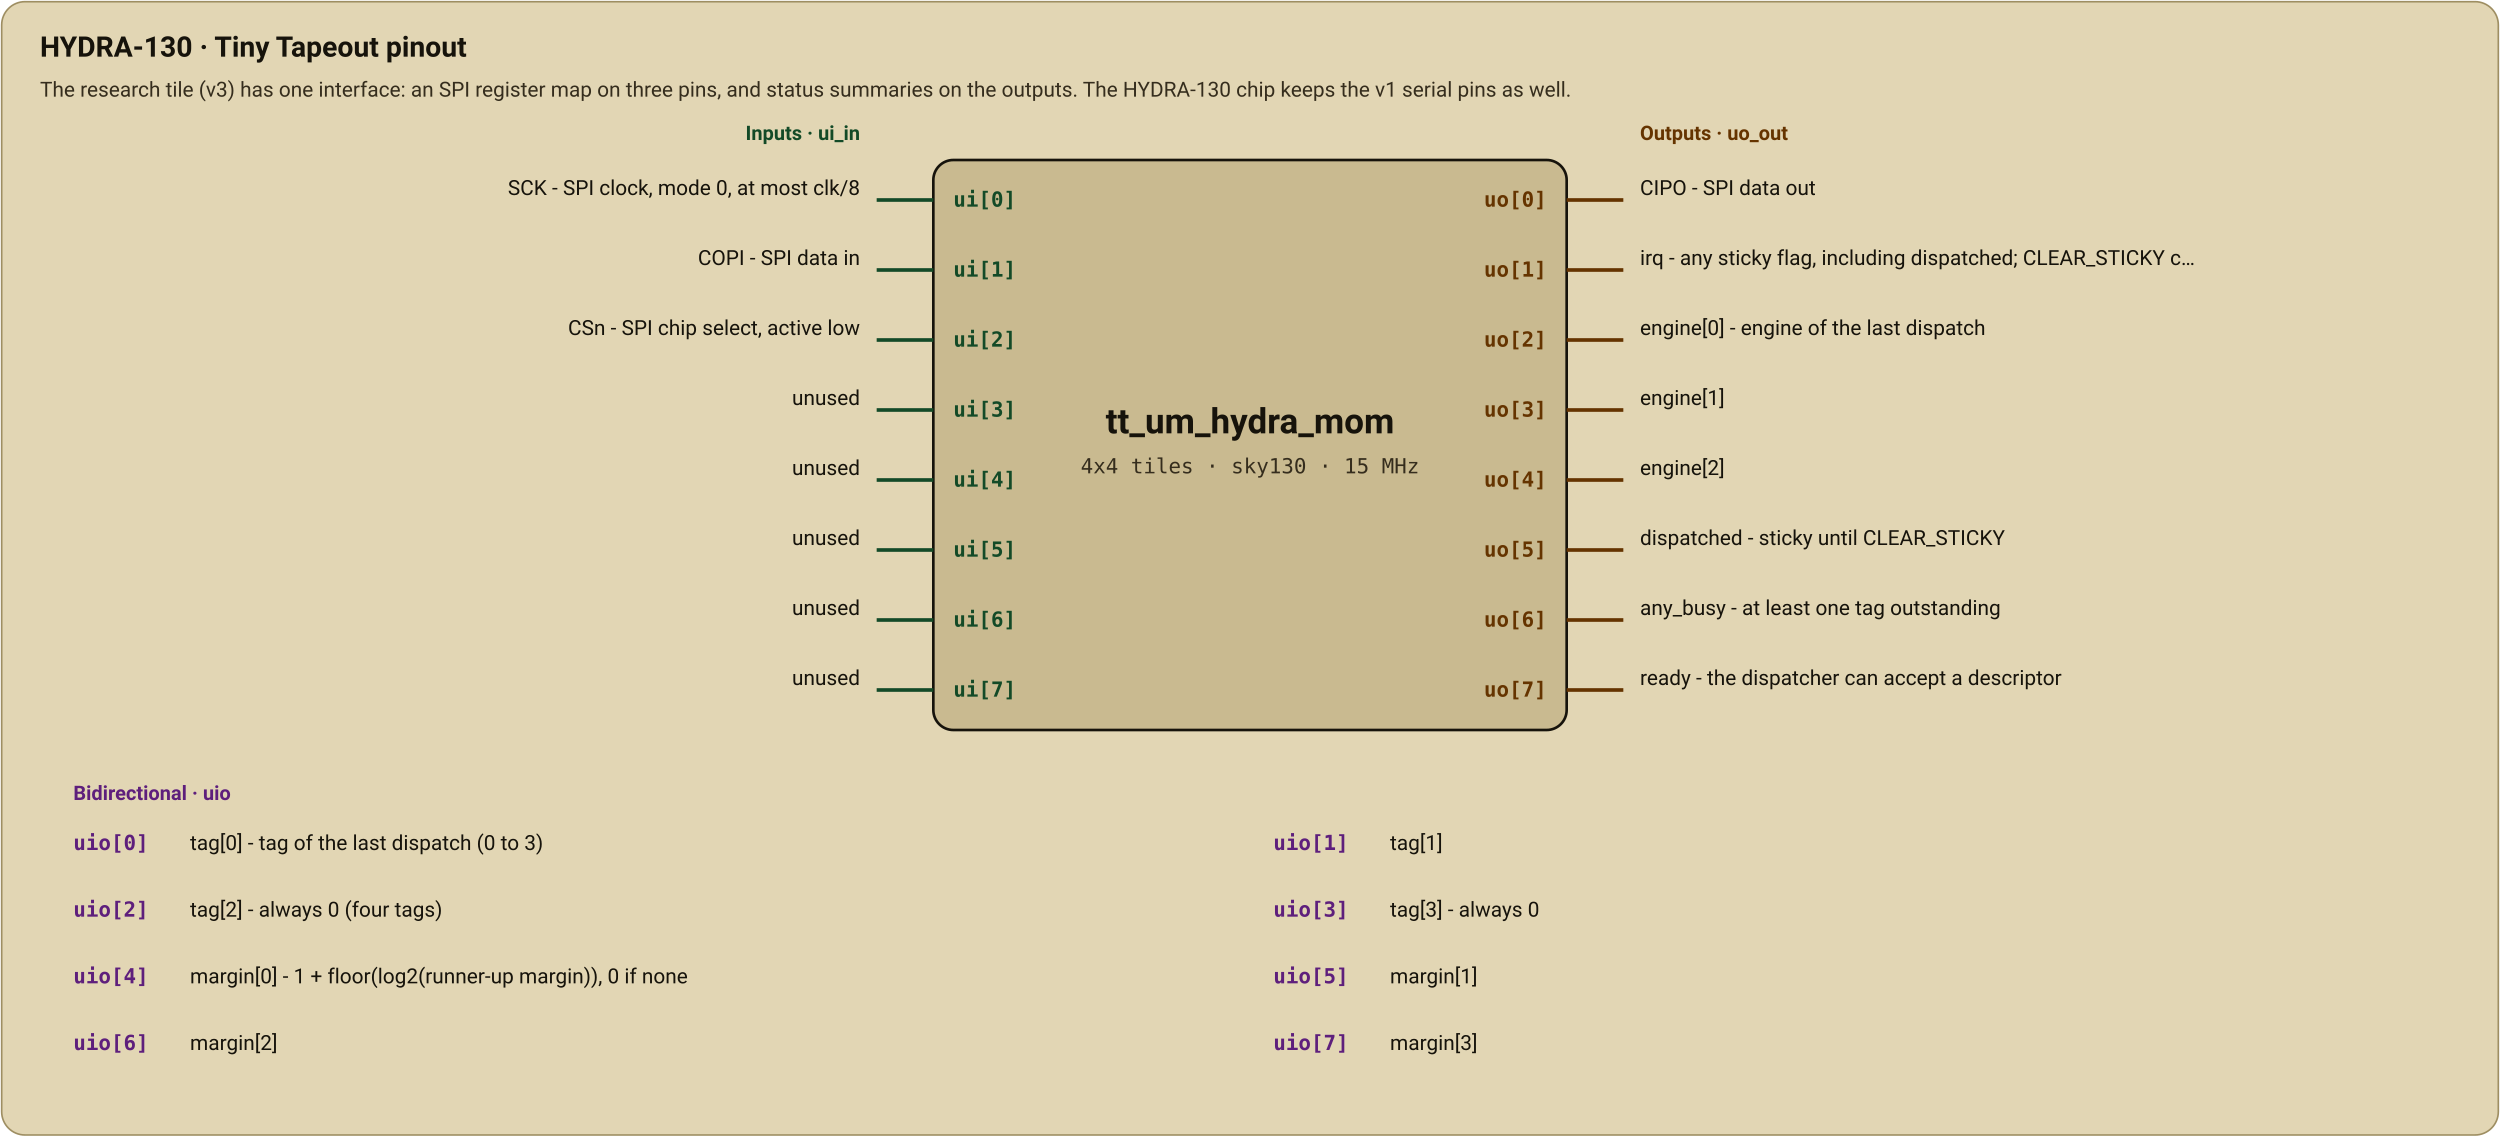
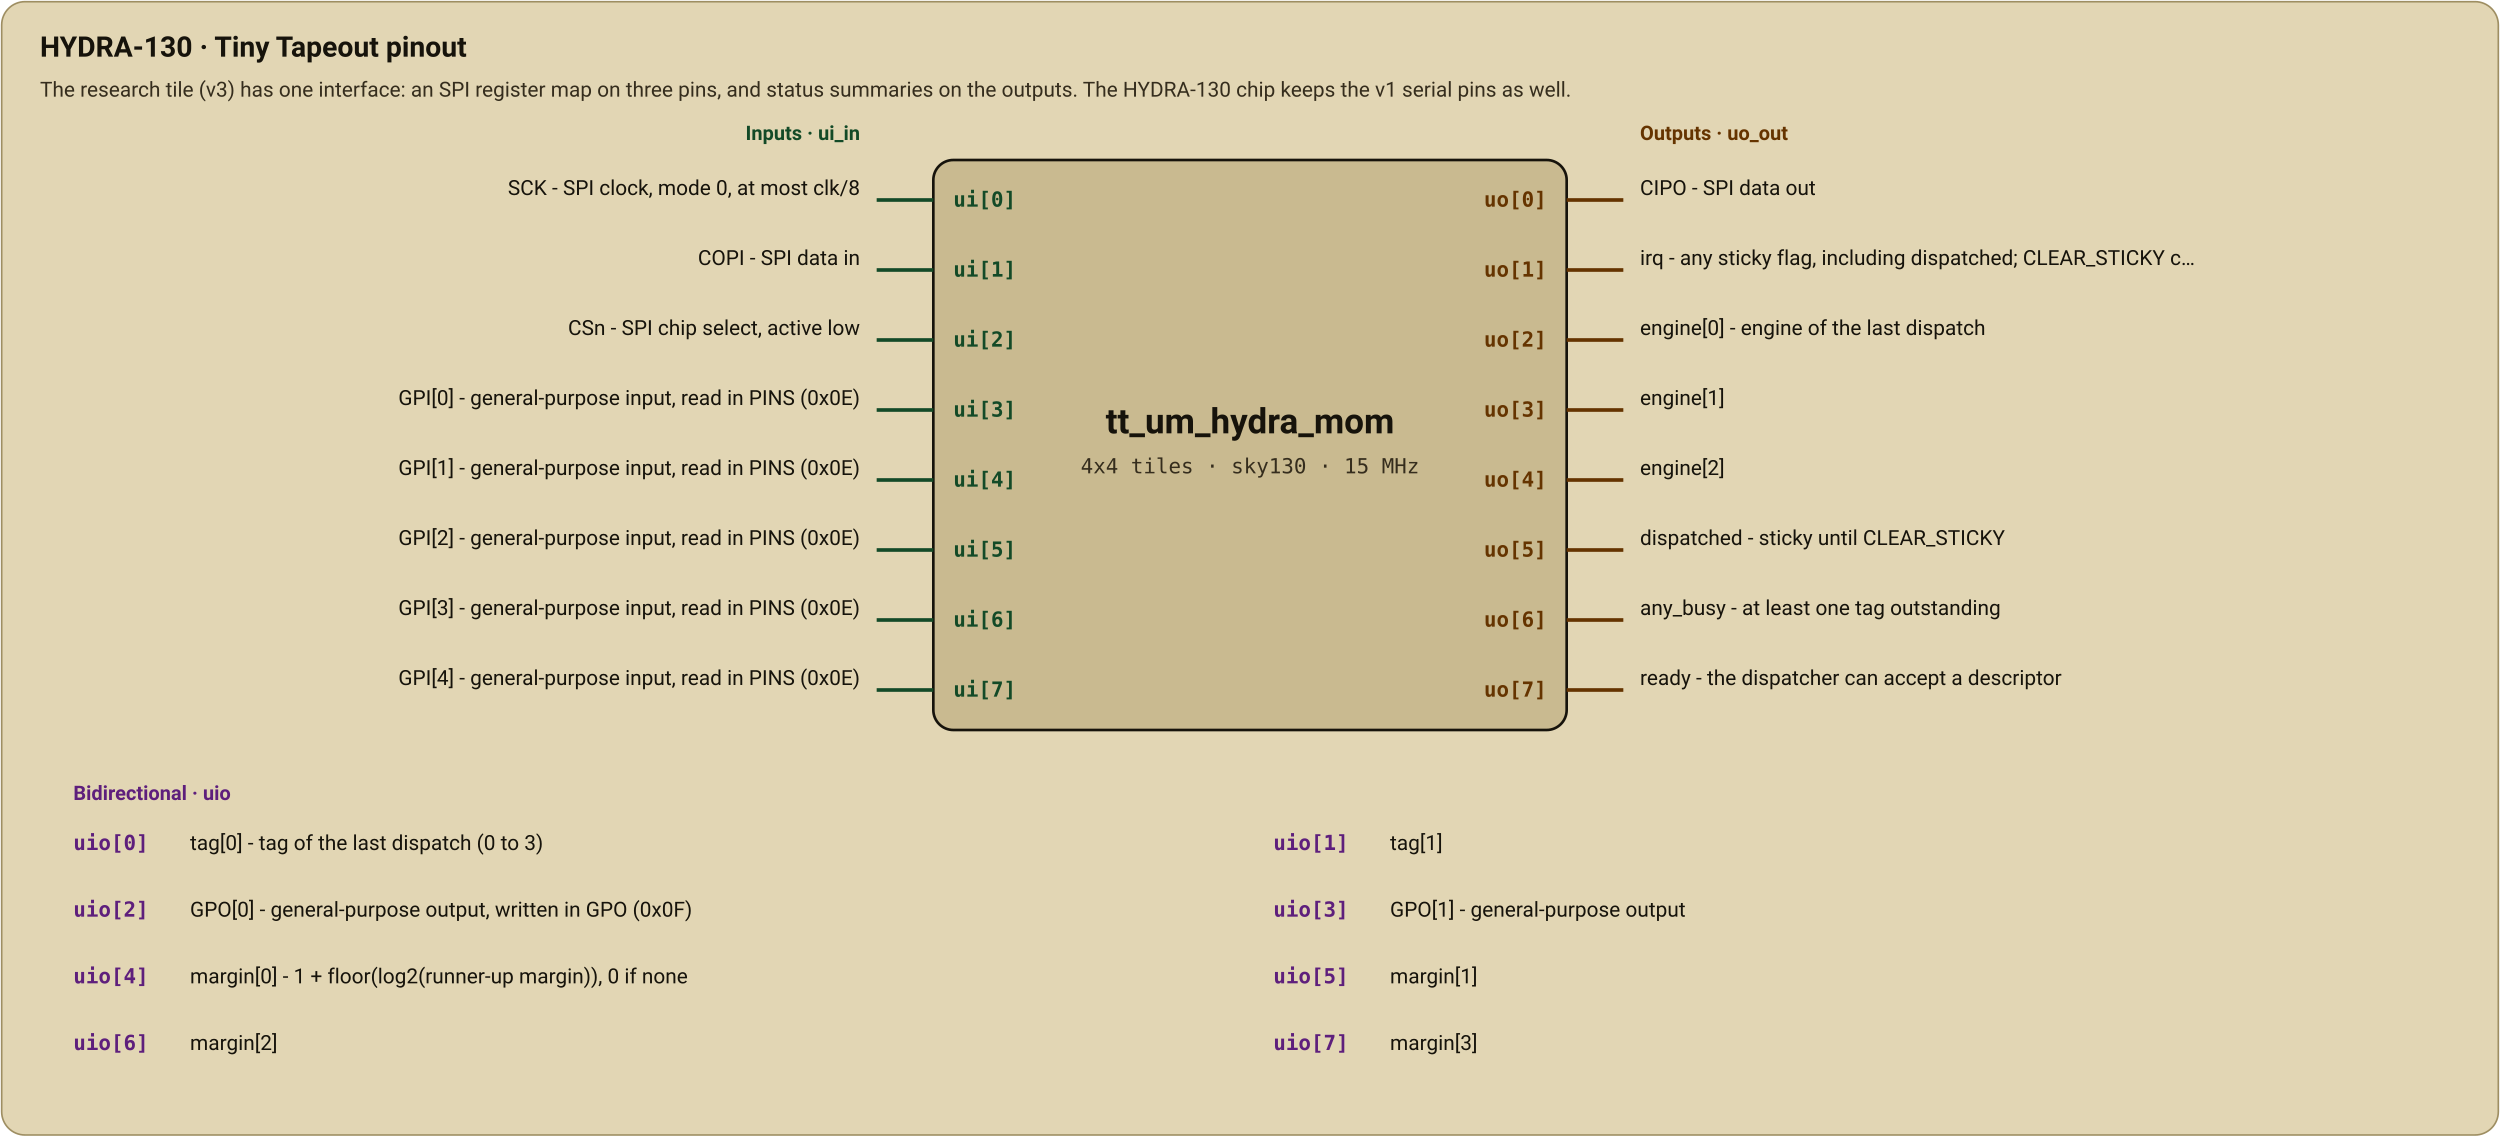
<svg xmlns="http://www.w3.org/2000/svg" viewBox="0 0 1500 682" width="1500" height="682" role="img" aria-label="HYDRA-130 · Tiny Tapeout pinout">
  <rect x="1" y="1" width="1498" height="680" rx="14" fill="#e2d6b4" stroke="#9e8e62" />
  <text x="24" y="34" style="font-family:ui-sans-serif,system-ui,-apple-system,'Segoe UI',Roboto,sans-serif;font-size:17px;font-weight:700" fill="#16130b">HYDRA-130 · Tiny Tapeout pinout</text>
  <text x="24" y="58" style="font-family:ui-sans-serif,system-ui,-apple-system,'Segoe UI',Roboto,sans-serif;font-size:12.5px" fill="#352d1d">The research tile (v3) has one interface: an SPI register map on three pins, and status summaries on the outputs. The HYDRA-130 chip keeps the v1 serial pins as well.</text>
  <rect x="560" y="96" width="380" height="342" rx="12" fill="#c9ba90" stroke="#16130b" stroke-width="1.6" />
  <text x="750.0" y="260" text-anchor="middle" style="font-family:ui-sans-serif,system-ui,-apple-system,'Segoe UI',Roboto,sans-serif;font-size:21px;font-weight:700" fill="#16130b">tt_um_hydra_mom</text>
  <text x="750.0" y="284" text-anchor="middle" style="font-family:ui-monospace,SFMono-Regular,Menlo,Consolas,monospace;font-size:12.5px" fill="#352d1d">4x4 tiles · sky130 · 15 MHz</text>
  <line x1="526" y1="120.0" x2="560" y2="120.0" stroke="#134a27" stroke-width="2.2" />
  <text x="572" y="124.0" style="font-family:ui-monospace,SFMono-Regular,Menlo,Consolas,monospace;font-size:12.5px;font-weight:700" fill="#134a27">ui[0]</text>
  <text x="516" y="117.0" text-anchor="end" style="font-family:ui-sans-serif,system-ui,-apple-system,'Segoe UI',Roboto,sans-serif;font-size:12.5px" fill="#16130b">SCK - SPI clock, mode 0, at most clk/8</text>
  <line x1="940" y1="120.0" x2="974" y2="120.0" stroke="#653400" stroke-width="2.2" />
  <text x="928" y="124.0" text-anchor="end" style="font-family:ui-monospace,SFMono-Regular,Menlo,Consolas,monospace;font-size:12.5px;font-weight:700" fill="#653400">uo[0]</text>
  <text x="984" y="117.0" text-anchor="start" style="font-family:ui-sans-serif,system-ui,-apple-system,'Segoe UI',Roboto,sans-serif;font-size:12.5px" fill="#16130b">CIPO - SPI data out</text>
  <line x1="526" y1="162.0" x2="560" y2="162.0" stroke="#134a27" stroke-width="2.2" />
  <text x="572" y="166.0" style="font-family:ui-monospace,SFMono-Regular,Menlo,Consolas,monospace;font-size:12.5px;font-weight:700" fill="#134a27">ui[1]</text>
  <text x="516" y="159.0" text-anchor="end" style="font-family:ui-sans-serif,system-ui,-apple-system,'Segoe UI',Roboto,sans-serif;font-size:12.5px" fill="#16130b">COPI - SPI data in</text>
  <line x1="940" y1="162.0" x2="974" y2="162.0" stroke="#653400" stroke-width="2.2" />
  <text x="928" y="166.0" text-anchor="end" style="font-family:ui-monospace,SFMono-Regular,Menlo,Consolas,monospace;font-size:12.5px;font-weight:700" fill="#653400">uo[1]</text>
  <text x="984" y="159.0" text-anchor="start" style="font-family:ui-sans-serif,system-ui,-apple-system,'Segoe UI',Roboto,sans-serif;font-size:12.5px" fill="#16130b">irq - any sticky flag, including dispatched; CLEAR_STICKY c…</text>
  <line x1="526" y1="204.0" x2="560" y2="204.0" stroke="#134a27" stroke-width="2.2" />
  <text x="572" y="208.0" style="font-family:ui-monospace,SFMono-Regular,Menlo,Consolas,monospace;font-size:12.5px;font-weight:700" fill="#134a27">ui[2]</text>
  <text x="516" y="201.0" text-anchor="end" style="font-family:ui-sans-serif,system-ui,-apple-system,'Segoe UI',Roboto,sans-serif;font-size:12.5px" fill="#16130b">CSn - SPI chip select, active low</text>
  <line x1="940" y1="204.0" x2="974" y2="204.0" stroke="#653400" stroke-width="2.2" />
  <text x="928" y="208.0" text-anchor="end" style="font-family:ui-monospace,SFMono-Regular,Menlo,Consolas,monospace;font-size:12.5px;font-weight:700" fill="#653400">uo[2]</text>
  <text x="984" y="201.0" text-anchor="start" style="font-family:ui-sans-serif,system-ui,-apple-system,'Segoe UI',Roboto,sans-serif;font-size:12.5px" fill="#16130b">engine[0] - engine of the last dispatch</text>
  <line x1="526" y1="246.0" x2="560" y2="246.0" stroke="#134a27" stroke-width="2.2" />
  <text x="572" y="250.0" style="font-family:ui-monospace,SFMono-Regular,Menlo,Consolas,monospace;font-size:12.5px;font-weight:700" fill="#134a27">ui[3]</text>
-   <text x="516" y="243.0" text-anchor="end" style="font-family:ui-sans-serif,system-ui,-apple-system,'Segoe UI',Roboto,sans-serif;font-size:12.5px" fill="#16130b">unused</text>
+   <text x="516" y="243.0" text-anchor="end" style="font-family:ui-sans-serif,system-ui,-apple-system,'Segoe UI',Roboto,sans-serif;font-size:12.5px" fill="#16130b">GPI[0] - general-purpose input, read in PINS (0x0E)</text>
  <line x1="940" y1="246.0" x2="974" y2="246.0" stroke="#653400" stroke-width="2.2" />
  <text x="928" y="250.0" text-anchor="end" style="font-family:ui-monospace,SFMono-Regular,Menlo,Consolas,monospace;font-size:12.5px;font-weight:700" fill="#653400">uo[3]</text>
  <text x="984" y="243.0" text-anchor="start" style="font-family:ui-sans-serif,system-ui,-apple-system,'Segoe UI',Roboto,sans-serif;font-size:12.5px" fill="#16130b">engine[1]</text>
  <line x1="526" y1="288.0" x2="560" y2="288.0" stroke="#134a27" stroke-width="2.2" />
  <text x="572" y="292.0" style="font-family:ui-monospace,SFMono-Regular,Menlo,Consolas,monospace;font-size:12.5px;font-weight:700" fill="#134a27">ui[4]</text>
-   <text x="516" y="285.0" text-anchor="end" style="font-family:ui-sans-serif,system-ui,-apple-system,'Segoe UI',Roboto,sans-serif;font-size:12.5px" fill="#16130b">unused</text>
+   <text x="516" y="285.0" text-anchor="end" style="font-family:ui-sans-serif,system-ui,-apple-system,'Segoe UI',Roboto,sans-serif;font-size:12.5px" fill="#16130b">GPI[1] - general-purpose input, read in PINS (0x0E)</text>
  <line x1="940" y1="288.0" x2="974" y2="288.0" stroke="#653400" stroke-width="2.2" />
  <text x="928" y="292.0" text-anchor="end" style="font-family:ui-monospace,SFMono-Regular,Menlo,Consolas,monospace;font-size:12.5px;font-weight:700" fill="#653400">uo[4]</text>
  <text x="984" y="285.0" text-anchor="start" style="font-family:ui-sans-serif,system-ui,-apple-system,'Segoe UI',Roboto,sans-serif;font-size:12.5px" fill="#16130b">engine[2]</text>
  <line x1="526" y1="330.0" x2="560" y2="330.0" stroke="#134a27" stroke-width="2.2" />
  <text x="572" y="334.0" style="font-family:ui-monospace,SFMono-Regular,Menlo,Consolas,monospace;font-size:12.5px;font-weight:700" fill="#134a27">ui[5]</text>
-   <text x="516" y="327.0" text-anchor="end" style="font-family:ui-sans-serif,system-ui,-apple-system,'Segoe UI',Roboto,sans-serif;font-size:12.5px" fill="#16130b">unused</text>
+   <text x="516" y="327.0" text-anchor="end" style="font-family:ui-sans-serif,system-ui,-apple-system,'Segoe UI',Roboto,sans-serif;font-size:12.5px" fill="#16130b">GPI[2] - general-purpose input, read in PINS (0x0E)</text>
  <line x1="940" y1="330.0" x2="974" y2="330.0" stroke="#653400" stroke-width="2.2" />
  <text x="928" y="334.0" text-anchor="end" style="font-family:ui-monospace,SFMono-Regular,Menlo,Consolas,monospace;font-size:12.5px;font-weight:700" fill="#653400">uo[5]</text>
  <text x="984" y="327.0" text-anchor="start" style="font-family:ui-sans-serif,system-ui,-apple-system,'Segoe UI',Roboto,sans-serif;font-size:12.5px" fill="#16130b">dispatched - sticky until CLEAR_STICKY</text>
  <line x1="526" y1="372.0" x2="560" y2="372.0" stroke="#134a27" stroke-width="2.2" />
  <text x="572" y="376.0" style="font-family:ui-monospace,SFMono-Regular,Menlo,Consolas,monospace;font-size:12.5px;font-weight:700" fill="#134a27">ui[6]</text>
-   <text x="516" y="369.0" text-anchor="end" style="font-family:ui-sans-serif,system-ui,-apple-system,'Segoe UI',Roboto,sans-serif;font-size:12.5px" fill="#16130b">unused</text>
+   <text x="516" y="369.0" text-anchor="end" style="font-family:ui-sans-serif,system-ui,-apple-system,'Segoe UI',Roboto,sans-serif;font-size:12.5px" fill="#16130b">GPI[3] - general-purpose input, read in PINS (0x0E)</text>
  <line x1="940" y1="372.0" x2="974" y2="372.0" stroke="#653400" stroke-width="2.2" />
  <text x="928" y="376.0" text-anchor="end" style="font-family:ui-monospace,SFMono-Regular,Menlo,Consolas,monospace;font-size:12.5px;font-weight:700" fill="#653400">uo[6]</text>
  <text x="984" y="369.0" text-anchor="start" style="font-family:ui-sans-serif,system-ui,-apple-system,'Segoe UI',Roboto,sans-serif;font-size:12.5px" fill="#16130b">any_busy - at least one tag outstanding</text>
  <line x1="526" y1="414.0" x2="560" y2="414.0" stroke="#134a27" stroke-width="2.2" />
  <text x="572" y="418.0" style="font-family:ui-monospace,SFMono-Regular,Menlo,Consolas,monospace;font-size:12.5px;font-weight:700" fill="#134a27">ui[7]</text>
-   <text x="516" y="411.0" text-anchor="end" style="font-family:ui-sans-serif,system-ui,-apple-system,'Segoe UI',Roboto,sans-serif;font-size:12.5px" fill="#16130b">unused</text>
+   <text x="516" y="411.0" text-anchor="end" style="font-family:ui-sans-serif,system-ui,-apple-system,'Segoe UI',Roboto,sans-serif;font-size:12.5px" fill="#16130b">GPI[4] - general-purpose input, read in PINS (0x0E)</text>
  <line x1="940" y1="414.0" x2="974" y2="414.0" stroke="#653400" stroke-width="2.2" />
  <text x="928" y="418.0" text-anchor="end" style="font-family:ui-monospace,SFMono-Regular,Menlo,Consolas,monospace;font-size:12.5px;font-weight:700" fill="#653400">uo[7]</text>
  <text x="984" y="411.0" text-anchor="start" style="font-family:ui-sans-serif,system-ui,-apple-system,'Segoe UI',Roboto,sans-serif;font-size:12.5px" fill="#16130b">ready - the dispatcher can accept a descriptor</text>
  <text x="516" y="84" text-anchor="end" style="font-family:ui-sans-serif,system-ui,-apple-system,'Segoe UI',Roboto,sans-serif;font-size:12px;font-weight:700" fill="#134a27">Inputs · ui_in</text>
  <text x="984" y="84" style="font-family:ui-sans-serif,system-ui,-apple-system,'Segoe UI',Roboto,sans-serif;font-size:12px;font-weight:700" fill="#653400">Outputs · uo_out</text>
  <text x="44" y="480" style="font-family:ui-sans-serif,system-ui,-apple-system,'Segoe UI',Roboto,sans-serif;font-size:12px;font-weight:700;" fill="#5e1f7c">Bidirectional · uio</text>
  <text x="44" y="510" style="font-family:ui-monospace,SFMono-Regular,Menlo,Consolas,monospace;font-size:12.5px;font-weight:700" fill="#5e1f7c">uio[0]</text>
  <text x="114" y="510" style="font-family:ui-sans-serif,system-ui,-apple-system,'Segoe UI',Roboto,sans-serif;font-size:12.5px" fill="#16130b">tag[0] - tag of the last dispatch (0 to 3)</text>
  <text x="764" y="510" style="font-family:ui-monospace,SFMono-Regular,Menlo,Consolas,monospace;font-size:12.5px;font-weight:700" fill="#5e1f7c">uio[1]</text>
  <text x="834" y="510" style="font-family:ui-sans-serif,system-ui,-apple-system,'Segoe UI',Roboto,sans-serif;font-size:12.5px" fill="#16130b">tag[1]</text>
  <text x="44" y="550" style="font-family:ui-monospace,SFMono-Regular,Menlo,Consolas,monospace;font-size:12.5px;font-weight:700" fill="#5e1f7c">uio[2]</text>
-   <text x="114" y="550" style="font-family:ui-sans-serif,system-ui,-apple-system,'Segoe UI',Roboto,sans-serif;font-size:12.5px" fill="#16130b">tag[2] - always 0 (four tags)</text>
+   <text x="114" y="550" style="font-family:ui-sans-serif,system-ui,-apple-system,'Segoe UI',Roboto,sans-serif;font-size:12.5px" fill="#16130b">GPO[0] - general-purpose output, written in GPO (0x0F)</text>
  <text x="764" y="550" style="font-family:ui-monospace,SFMono-Regular,Menlo,Consolas,monospace;font-size:12.5px;font-weight:700" fill="#5e1f7c">uio[3]</text>
-   <text x="834" y="550" style="font-family:ui-sans-serif,system-ui,-apple-system,'Segoe UI',Roboto,sans-serif;font-size:12.5px" fill="#16130b">tag[3] - always 0</text>
+   <text x="834" y="550" style="font-family:ui-sans-serif,system-ui,-apple-system,'Segoe UI',Roboto,sans-serif;font-size:12.5px" fill="#16130b">GPO[1] - general-purpose output</text>
  <text x="44" y="590" style="font-family:ui-monospace,SFMono-Regular,Menlo,Consolas,monospace;font-size:12.5px;font-weight:700" fill="#5e1f7c">uio[4]</text>
  <text x="114" y="590" style="font-family:ui-sans-serif,system-ui,-apple-system,'Segoe UI',Roboto,sans-serif;font-size:12.5px" fill="#16130b">margin[0] - 1 + floor(log2(runner-up margin)), 0 if none</text>
  <text x="764" y="590" style="font-family:ui-monospace,SFMono-Regular,Menlo,Consolas,monospace;font-size:12.5px;font-weight:700" fill="#5e1f7c">uio[5]</text>
  <text x="834" y="590" style="font-family:ui-sans-serif,system-ui,-apple-system,'Segoe UI',Roboto,sans-serif;font-size:12.5px" fill="#16130b">margin[1]</text>
  <text x="44" y="630" style="font-family:ui-monospace,SFMono-Regular,Menlo,Consolas,monospace;font-size:12.5px;font-weight:700" fill="#5e1f7c">uio[6]</text>
  <text x="114" y="630" style="font-family:ui-sans-serif,system-ui,-apple-system,'Segoe UI',Roboto,sans-serif;font-size:12.5px" fill="#16130b">margin[2]</text>
  <text x="764" y="630" style="font-family:ui-monospace,SFMono-Regular,Menlo,Consolas,monospace;font-size:12.5px;font-weight:700" fill="#5e1f7c">uio[7]</text>
  <text x="834" y="630" style="font-family:ui-sans-serif,system-ui,-apple-system,'Segoe UI',Roboto,sans-serif;font-size:12.5px" fill="#16130b">margin[3]</text>
</svg>
